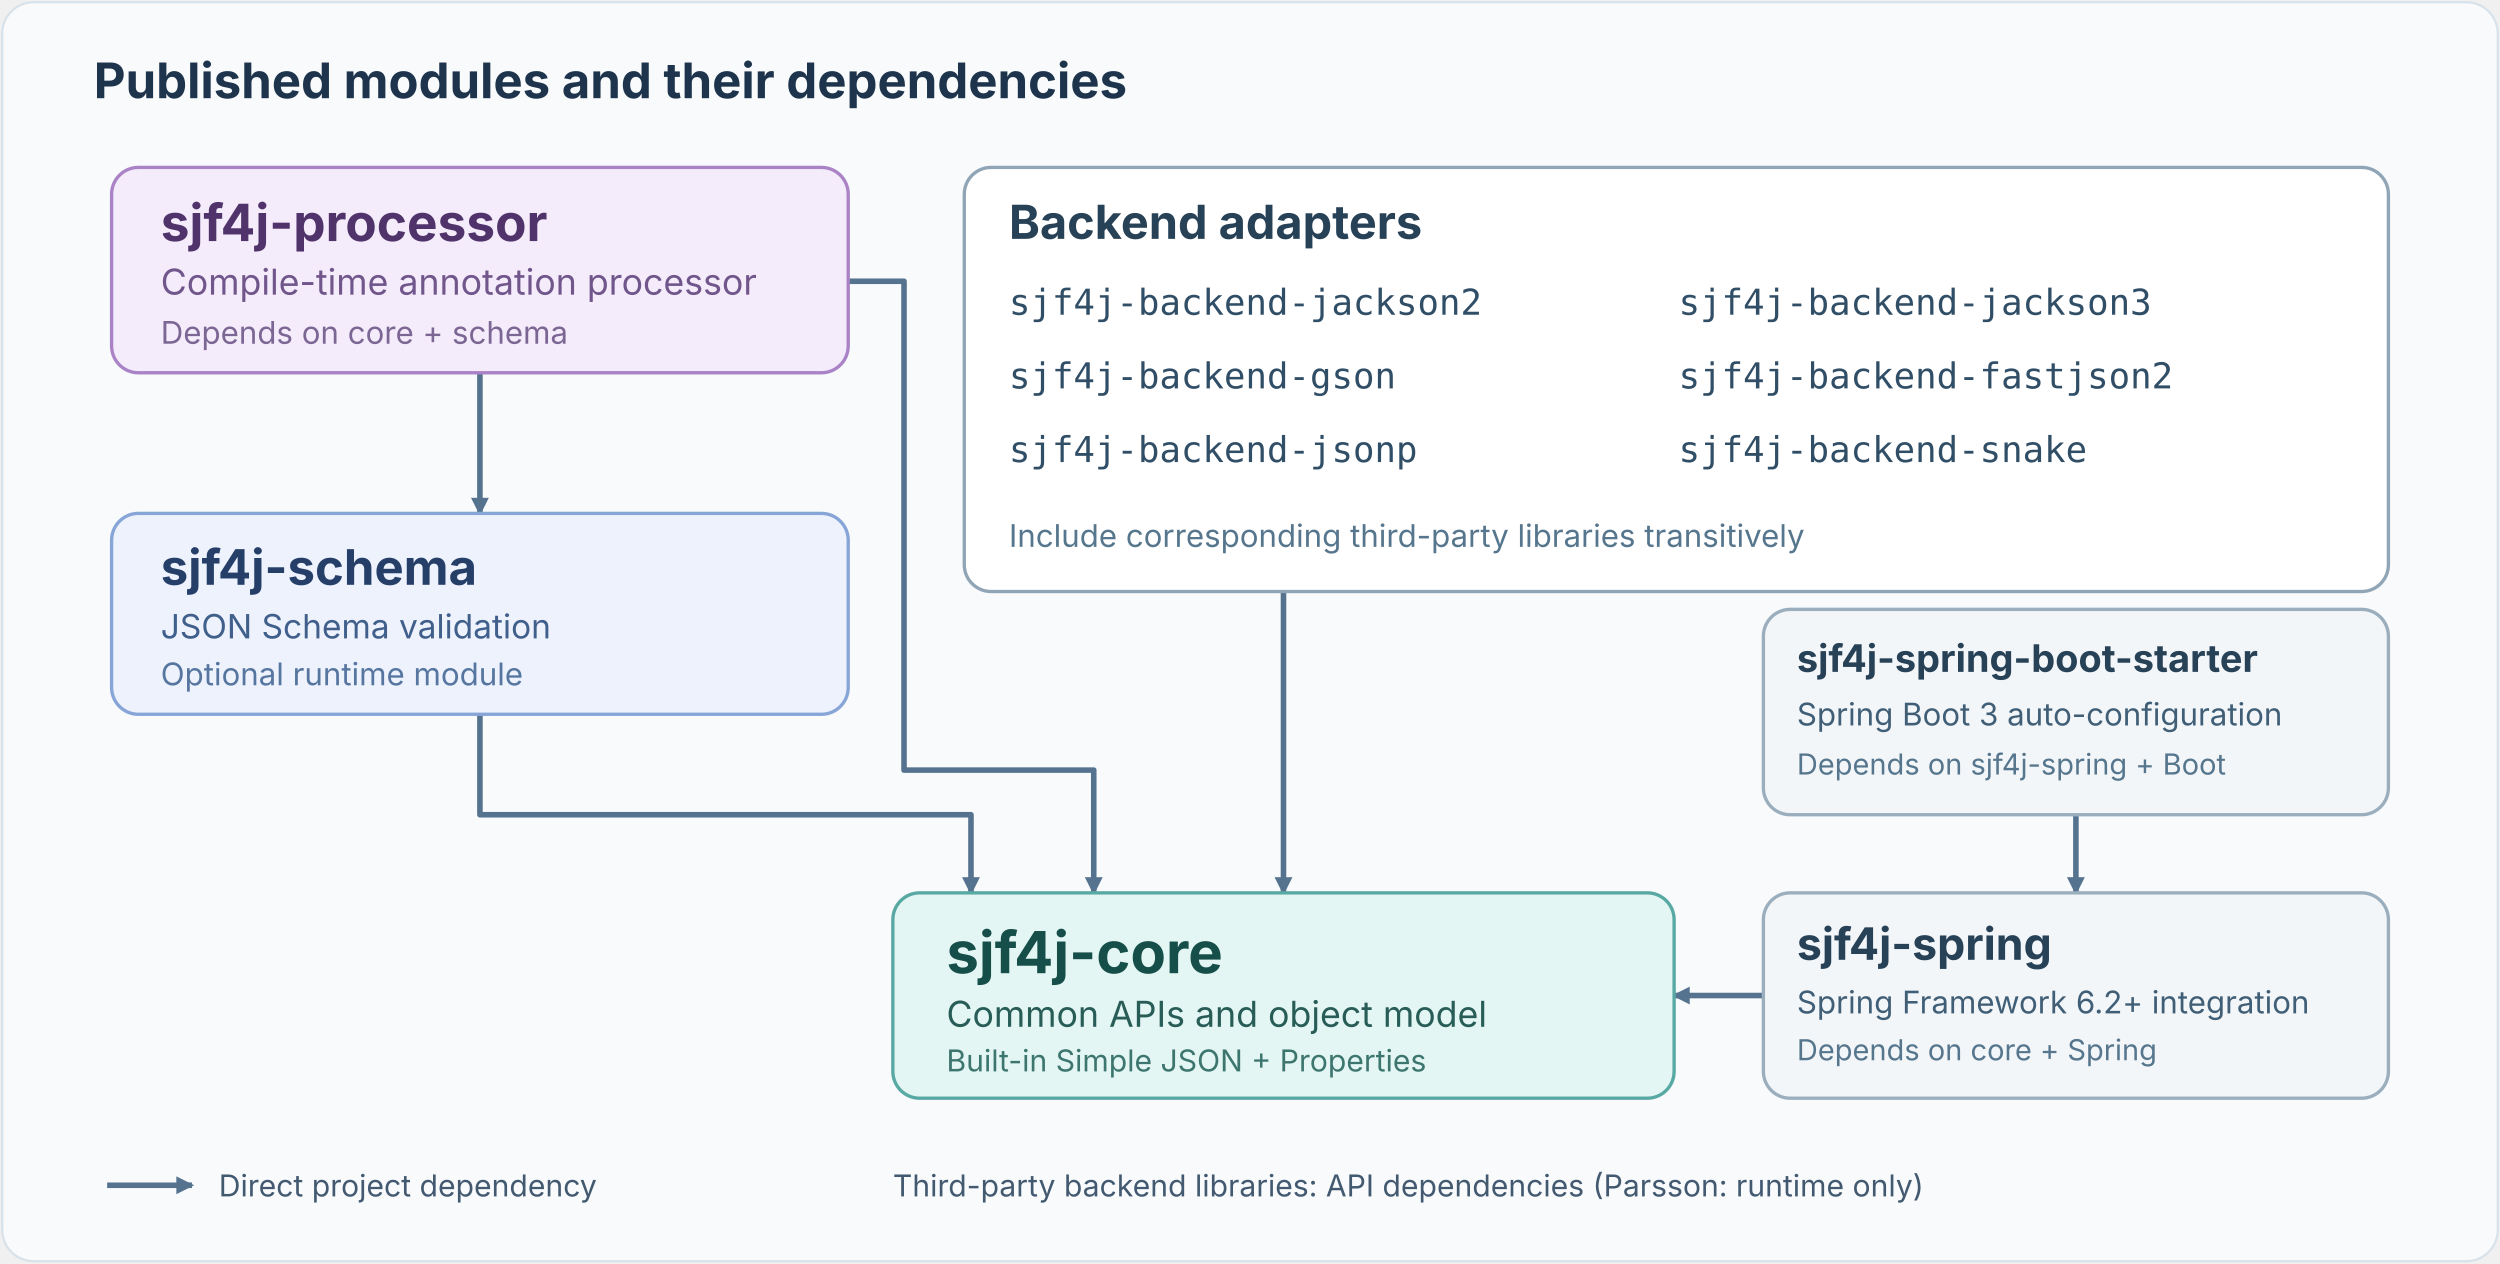
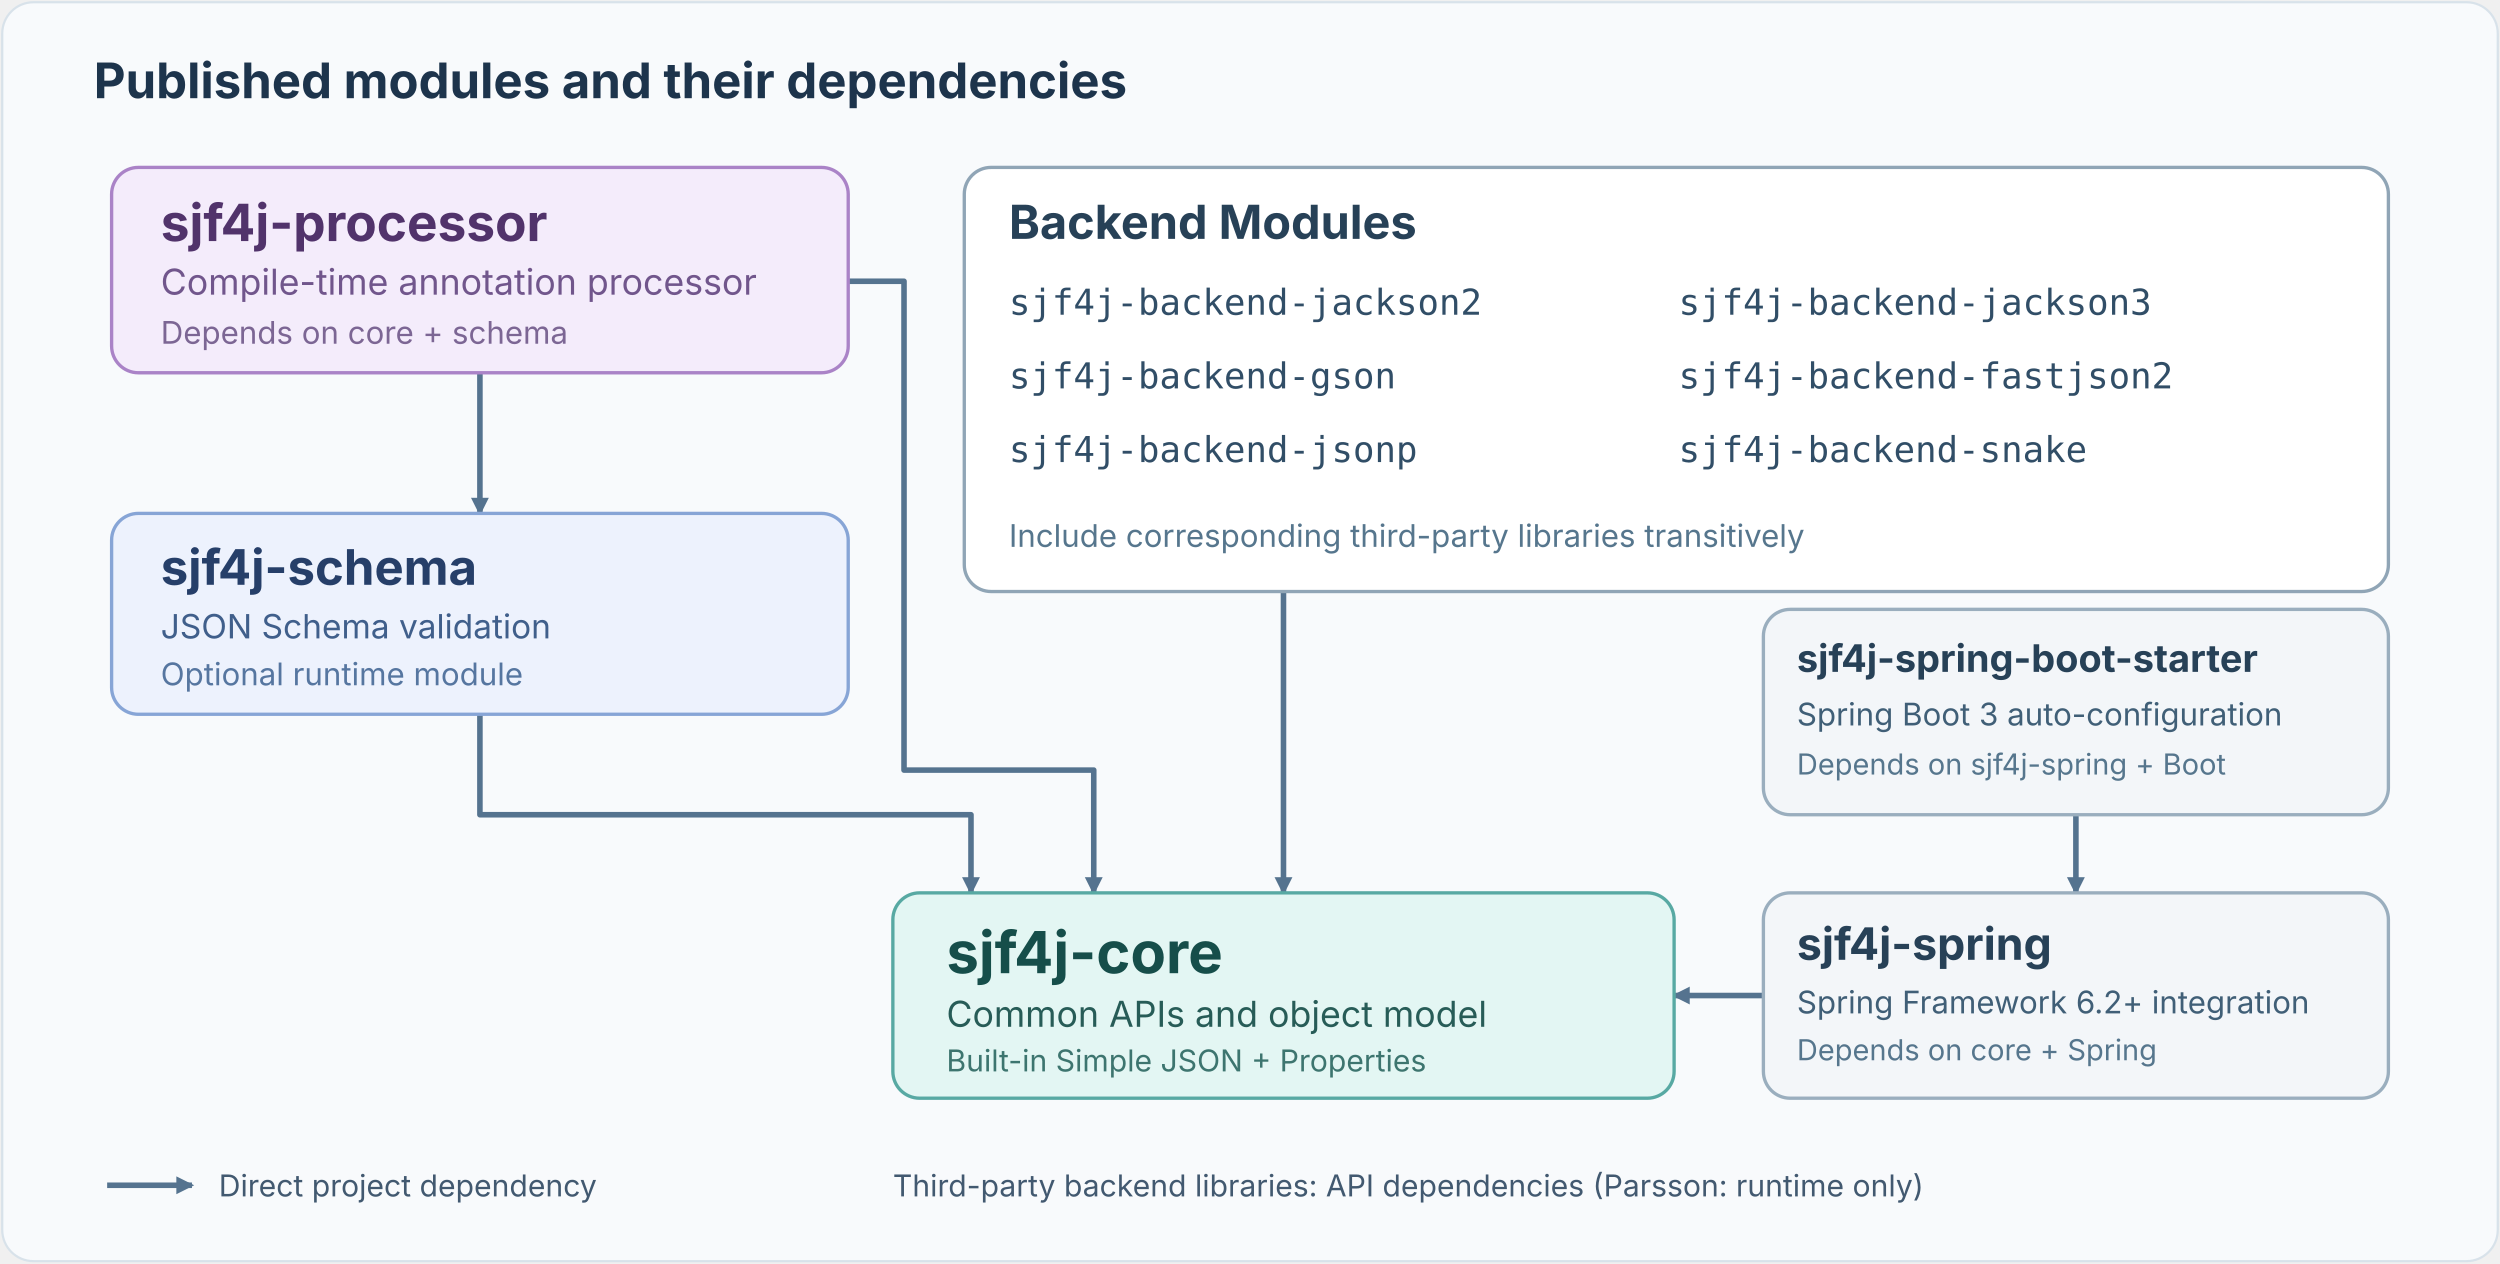
<svg xmlns="http://www.w3.org/2000/svg" viewBox="0 0 1120 566" role="img" aria-labelledby="title description">
  <defs>
    <marker id="arrow" markerWidth="10" markerHeight="10" refX="8" refY="5" orient="auto" markerUnits="userSpaceOnUse">
      <path d="M1 1 L9 5 L1 9 Z" fill="#55738f" />
    </marker>
  </defs>
  <rect x="1" y="1" width="1118" height="564" rx="14" fill="#f8fafc" stroke="#d8e2ea" />
  <text x="42" y="44" font-family="system-ui, -apple-system, sans-serif" font-size="22" font-weight="700" fill="#1d344c">Published modules and their dependencies</text>
  <g fill="none" stroke="#55738f" stroke-width="2.5" stroke-linejoin="round">
    <path d="M215 167 V230" marker-end="url(#arrow)" />
    <path d="M380 126 H405 V345 H490 V400" marker-end="url(#arrow)" />
    <path d="M215 320 V365 H435 V400" marker-end="url(#arrow)" />
    <path d="M575 265 V400" marker-end="url(#arrow)" />
    <path d="M790 446 H750" marker-end="url(#arrow)" />
    <path d="M930 365 V400" marker-end="url(#arrow)" />
  </g>
  <rect x="50" y="75" width="330" height="92" rx="12" fill="#f4ecfb" stroke="#aa83c7" stroke-width="1.5" />
  <text x="72" y="108" font-family="system-ui, -apple-system, sans-serif" font-size="23" font-weight="700" fill="#51336b">sjf4j-processor</text>
  <text x="72" y="132" font-family="system-ui, -apple-system, sans-serif" font-size="16" fill="#71568c">Compile-time annotation processor</text>
  <text x="72" y="154" font-family="system-ui, -apple-system, sans-serif" font-size="14" fill="#7c6694">Depends on core + schema</text>
  <rect x="50" y="230" width="330" height="90" rx="12" fill="#edf2fd" stroke="#87a5d6" stroke-width="1.5" />
  <text x="72" y="262" font-family="system-ui, -apple-system, sans-serif" font-size="22" font-weight="700" fill="#263f69">sjf4j-schema</text>
  <text x="72" y="286" font-family="system-ui, -apple-system, sans-serif" font-size="15" fill="#405f8b">JSON Schema validation</text>
  <text x="72" y="307" font-family="system-ui, -apple-system, sans-serif" font-size="14" fill="#5676a0">Optional runtime module</text>
  <rect x="432" y="75" width="638" height="190" rx="12" fill="#fff" stroke="#90a5b6" stroke-width="1.5" />
-   <text x="452" y="107" font-family="system-ui, -apple-system, sans-serif" font-size="21" font-weight="700" fill="#274157">Backend adapters</text>
+   <text x="452" y="107" font-family="system-ui, -apple-system, sans-serif" font-size="21" font-weight="700" fill="#274157">Backend Modules</text>
  <g font-family="ui-monospace, SFMono-Regular, Menlo, Consolas, monospace" font-size="16" fill="#314e67">
    <text x="452" y="141">sjf4j-backend-jackson2</text>
    <text x="752" y="141">sjf4j-backend-jackson3</text>
    <text x="452" y="174">sjf4j-backend-gson</text>
    <text x="752" y="174">sjf4j-backend-fastjson2</text>
    <text x="452" y="207">sjf4j-backend-jsonp</text>
    <text x="752" y="207">sjf4j-backend-snake</text>
  </g>
  <text x="452" y="245" font-family="system-ui, -apple-system, sans-serif" font-size="14" fill="#56768d">Include corresponding third-party libraries transitively</text>
  <rect x="400" y="400" width="350" height="92" rx="12" fill="#e3f6f3" stroke="#58a9a3" stroke-width="1.5" />
  <text x="424" y="436" font-family="system-ui, -apple-system, sans-serif" font-size="26" font-weight="750" fill="#164e4a">sjf4j-core</text>
  <text x="424" y="460" font-family="system-ui, -apple-system, sans-serif" font-size="16" fill="#275c57">Common APIs and object model</text>
  <text x="424" y="480" font-family="system-ui, -apple-system, sans-serif" font-size="13.5" fill="#3d756f">Built-in Simple JSON + Properties</text>
  <rect x="790" y="273" width="280" height="92" rx="12" fill="#f3f6f9" stroke="#9aaebe" stroke-width="1.5" />
  <text x="805" y="301" font-family="system-ui, -apple-system, sans-serif" font-size="17" font-weight="700" fill="#274157">sjf4j-spring-boot-starter</text>
  <text x="805" y="325" font-family="system-ui, -apple-system, sans-serif" font-size="14" fill="#405f77">Spring Boot 3 auto-configuration</text>
  <text x="805" y="347" font-family="system-ui, -apple-system, sans-serif" font-size="13" fill="#56768d">Depends on sjf4j-spring + Boot</text>
  <rect x="790" y="400" width="280" height="92" rx="12" fill="#f3f6f9" stroke="#9aaebe" stroke-width="1.5" />
  <text x="805" y="430" font-family="system-ui, -apple-system, sans-serif" font-size="20" font-weight="700" fill="#274157">sjf4j-spring</text>
  <text x="805" y="454" font-family="system-ui, -apple-system, sans-serif" font-size="14" fill="#405f77">Spring Framework 6.2+ integration</text>
  <text x="805" y="475" font-family="system-ui, -apple-system, sans-serif" font-size="13" fill="#56768d">Depends on core + Spring</text>
  <line x1="48" y1="531" x2="86" y2="531" stroke="#55738f" stroke-width="2.5" marker-end="url(#arrow)" />
  <text x="98" y="536" font-family="system-ui, -apple-system, sans-serif" font-size="13.5" fill="#425970">Direct project dependency</text>
  <text x="400" y="536" font-family="system-ui, -apple-system, sans-serif" font-size="13.5" fill="#425970">Third-party backend libraries: API dependencies (Parsson: runtime only)</text>
</svg>
